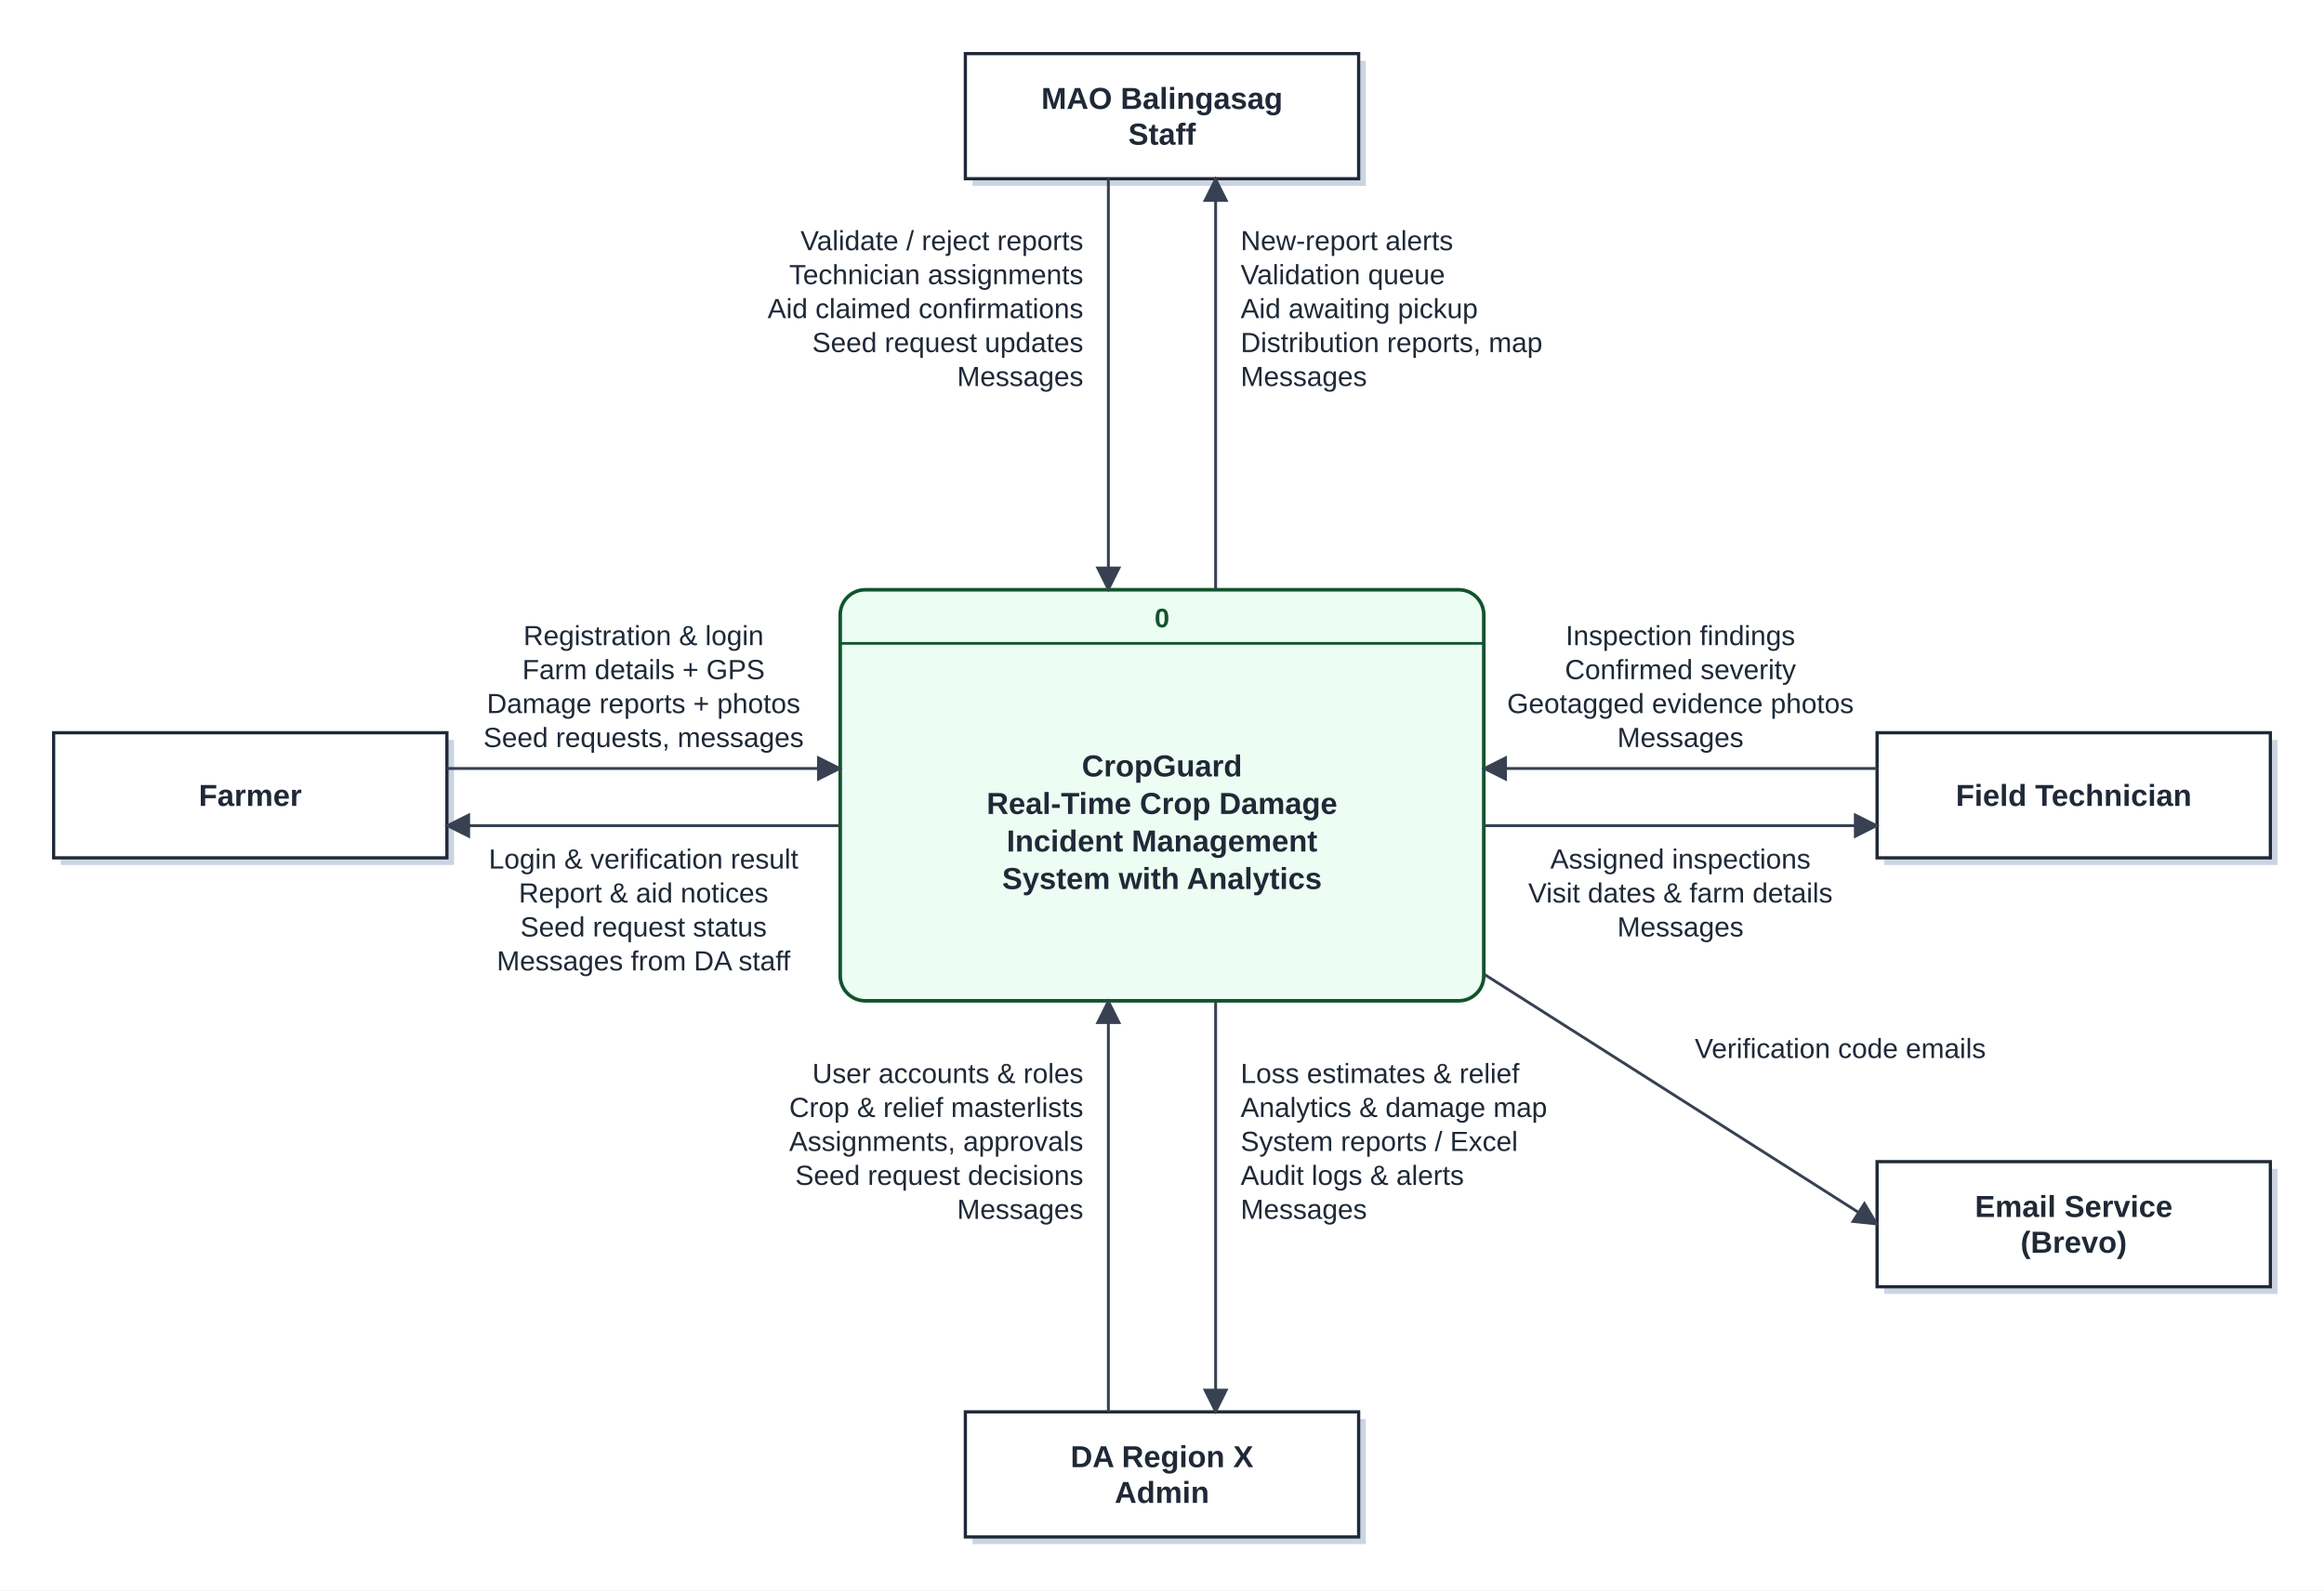
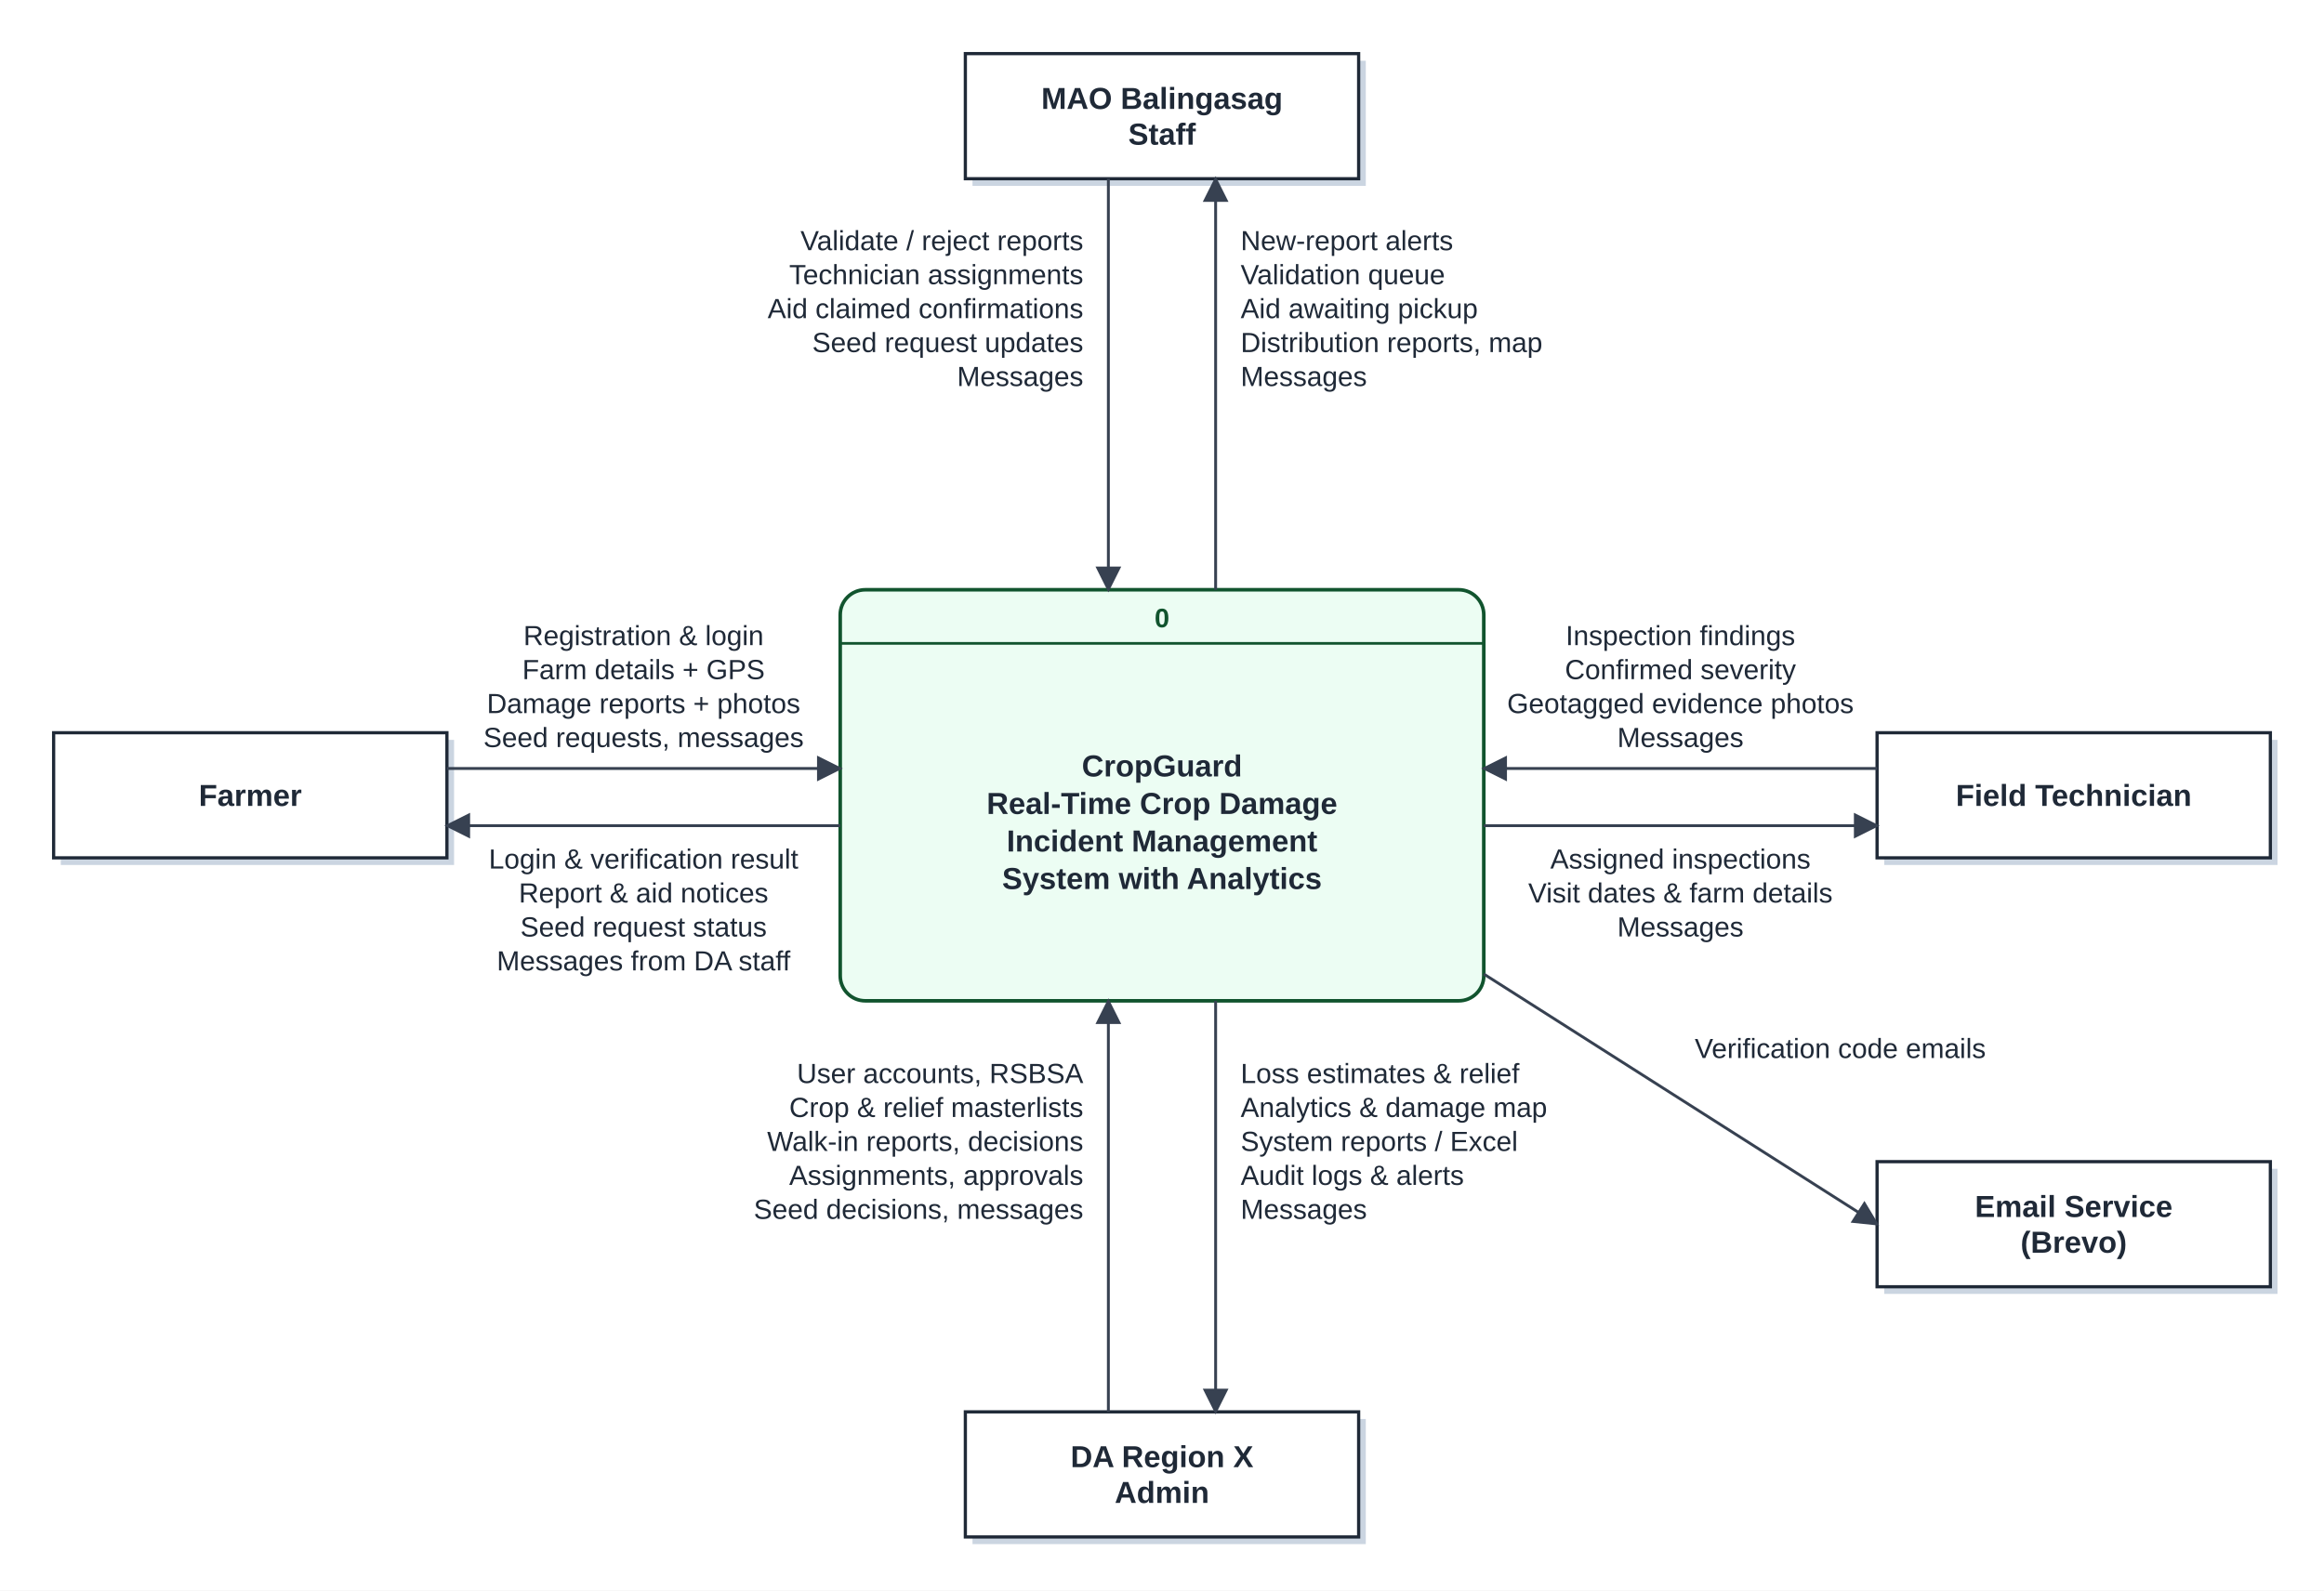
<svg xmlns="http://www.w3.org/2000/svg" width="1300" height="890" viewBox="0 0 1300 890">
  <defs>
    <marker id="ah" viewBox="0 0 10 10" refX="9" refY="5" markerWidth="9" markerHeight="9" orient="auto-start-reverse">
      <path d="M0,0 L10,5 L0,10 z" fill="#374151" />
    </marker>
  </defs>
  <rect width="1300" height="890" fill="white" />
  <rect x="470" y="330" width="360" height="230" rx="14" fill="#ecfdf3" stroke="#11542e" stroke-width="2" />
  <line x1="470" y1="360" x2="830" y2="360" stroke="#11542e" stroke-width="1.5" />
  <text x="650.0" y="351" font-family="Arial, Helvetica, sans-serif" font-size="15" font-weight="bold" fill="#11542e" text-anchor="middle">0</text>
  <text x="650.0" y="434.45" font-family="Arial, Helvetica, sans-serif" font-size="17" font-weight="bold" fill="#1f2937" text-anchor="middle">CropGuard</text>
  <text x="650.0" y="455.45" font-family="Arial, Helvetica, sans-serif" font-size="17" font-weight="bold" fill="#1f2937" text-anchor="middle">Real-Time Crop Damage</text>
  <text x="650.0" y="476.45" font-family="Arial, Helvetica, sans-serif" font-size="17" font-weight="bold" fill="#1f2937" text-anchor="middle">Incident Management</text>
  <text x="650.0" y="497.45" font-family="Arial, Helvetica, sans-serif" font-size="17" font-weight="bold" fill="#1f2937" text-anchor="middle">System with Analytics</text>
  <rect x="34" y="414" width="220" height="70" fill="#cbd5e1" />
  <rect x="30" y="410" width="220" height="70" fill="white" stroke="#1f2937" stroke-width="1.8" />
  <text x="140.0" y="450.95" font-family="Arial, Helvetica, sans-serif" font-size="17" font-weight="bold" fill="#1f2937" text-anchor="middle">Farmer</text>
  <rect x="1054" y="414" width="220" height="70" fill="#cbd5e1" />
  <rect x="1050" y="410" width="220" height="70" fill="white" stroke="#1f2937" stroke-width="1.8" />
  <text x="1160.0" y="450.95" font-family="Arial, Helvetica, sans-serif" font-size="17" font-weight="bold" fill="#1f2937" text-anchor="middle">Field Technician</text>
  <rect x="544" y="34" width="220" height="70" fill="#cbd5e1" />
  <rect x="540" y="30" width="220" height="70" fill="white" stroke="#1f2937" stroke-width="1.8" />
  <text x="650.0" y="60.95" font-family="Arial, Helvetica, sans-serif" font-size="17" font-weight="bold" fill="#1f2937" text-anchor="middle">MAO Balingasag</text>
  <text x="650.0" y="80.95" font-family="Arial, Helvetica, sans-serif" font-size="17" font-weight="bold" fill="#1f2937" text-anchor="middle">Staff</text>
  <rect x="544" y="794" width="220" height="70" fill="#cbd5e1" />
  <rect x="540" y="790" width="220" height="70" fill="white" stroke="#1f2937" stroke-width="1.8" />
  <text x="650.0" y="820.95" font-family="Arial, Helvetica, sans-serif" font-size="17" font-weight="bold" fill="#1f2937" text-anchor="middle">DA Region X</text>
  <text x="650.0" y="840.95" font-family="Arial, Helvetica, sans-serif" font-size="17" font-weight="bold" fill="#1f2937" text-anchor="middle">Admin</text>
  <rect x="1054" y="654" width="220" height="70" fill="#cbd5e1" />
  <rect x="1050" y="650" width="220" height="70" fill="white" stroke="#1f2937" stroke-width="1.8" />
  <text x="1160.0" y="680.95" font-family="Arial, Helvetica, sans-serif" font-size="17" font-weight="bold" fill="#1f2937" text-anchor="middle">Email Service</text>
  <text x="1160.0" y="700.95" font-family="Arial, Helvetica, sans-serif" font-size="17" font-weight="bold" fill="#1f2937" text-anchor="middle">(Brevo)</text>
  <line x1="250" y1="430" x2="470" y2="430" stroke="#374151" stroke-width="1.6" marker-end="url(#ah)" />
  <text x="360" y="361" font-family="Arial, Helvetica, sans-serif" font-size="15.5" font-weight="normal" fill="#1f2937" text-anchor="middle">Registration &amp; login</text>
  <text x="360" y="380" font-family="Arial, Helvetica, sans-serif" font-size="15.5" font-weight="normal" fill="#1f2937" text-anchor="middle">Farm details + GPS</text>
  <text x="360" y="399" font-family="Arial, Helvetica, sans-serif" font-size="15.5" font-weight="normal" fill="#1f2937" text-anchor="middle">Damage reports + photos</text>
  <text x="360" y="418" font-family="Arial, Helvetica, sans-serif" font-size="15.5" font-weight="normal" fill="#1f2937" text-anchor="middle">Seed requests, messages</text>
  <line x1="470" y1="462" x2="250" y2="462" stroke="#374151" stroke-width="1.6" marker-end="url(#ah)" />
  <text x="360" y="486" font-family="Arial, Helvetica, sans-serif" font-size="15.5" font-weight="normal" fill="#1f2937" text-anchor="middle">Login &amp; verification result</text>
  <text x="360" y="505" font-family="Arial, Helvetica, sans-serif" font-size="15.5" font-weight="normal" fill="#1f2937" text-anchor="middle">Report &amp; aid notices</text>
  <text x="360" y="524" font-family="Arial, Helvetica, sans-serif" font-size="15.5" font-weight="normal" fill="#1f2937" text-anchor="middle">Seed request status</text>
  <text x="360" y="543" font-family="Arial, Helvetica, sans-serif" font-size="15.5" font-weight="normal" fill="#1f2937" text-anchor="middle">Messages from DA staff</text>
  <line x1="1050" y1="430" x2="830" y2="430" stroke="#374151" stroke-width="1.6" marker-end="url(#ah)" />
  <text x="940" y="361" font-family="Arial, Helvetica, sans-serif" font-size="15.5" font-weight="normal" fill="#1f2937" text-anchor="middle">Inspection findings</text>
  <text x="940" y="380" font-family="Arial, Helvetica, sans-serif" font-size="15.5" font-weight="normal" fill="#1f2937" text-anchor="middle">Confirmed severity</text>
  <text x="940" y="399" font-family="Arial, Helvetica, sans-serif" font-size="15.5" font-weight="normal" fill="#1f2937" text-anchor="middle">Geotagged evidence photos</text>
  <text x="940" y="418" font-family="Arial, Helvetica, sans-serif" font-size="15.5" font-weight="normal" fill="#1f2937" text-anchor="middle">Messages</text>
  <line x1="830" y1="462" x2="1050" y2="462" stroke="#374151" stroke-width="1.6" marker-end="url(#ah)" />
  <text x="940" y="486" font-family="Arial, Helvetica, sans-serif" font-size="15.5" font-weight="normal" fill="#1f2937" text-anchor="middle">Assigned inspections</text>
  <text x="940" y="505" font-family="Arial, Helvetica, sans-serif" font-size="15.5" font-weight="normal" fill="#1f2937" text-anchor="middle">Visit dates &amp; farm details</text>
  <text x="940" y="524" font-family="Arial, Helvetica, sans-serif" font-size="15.5" font-weight="normal" fill="#1f2937" text-anchor="middle">Messages</text>
  <line x1="620" y1="100" x2="620" y2="330" stroke="#374151" stroke-width="1.6" marker-end="url(#ah)" />
  <text x="606" y="140" font-family="Arial, Helvetica, sans-serif" font-size="15.5" font-weight="normal" fill="#1f2937" text-anchor="end">Validate / reject reports</text>
  <text x="606" y="159" font-family="Arial, Helvetica, sans-serif" font-size="15.5" font-weight="normal" fill="#1f2937" text-anchor="end">Technician assignments</text>
  <text x="606" y="178" font-family="Arial, Helvetica, sans-serif" font-size="15.5" font-weight="normal" fill="#1f2937" text-anchor="end">Aid claimed confirmations</text>
  <text x="606" y="197" font-family="Arial, Helvetica, sans-serif" font-size="15.5" font-weight="normal" fill="#1f2937" text-anchor="end">Seed request updates</text>
  <text x="606" y="216" font-family="Arial, Helvetica, sans-serif" font-size="15.5" font-weight="normal" fill="#1f2937" text-anchor="end">Messages</text>
  <line x1="680" y1="330" x2="680" y2="100" stroke="#374151" stroke-width="1.6" marker-end="url(#ah)" />
  <text x="694" y="140" font-family="Arial, Helvetica, sans-serif" font-size="15.5" font-weight="normal" fill="#1f2937" text-anchor="start">New-report alerts</text>
  <text x="694" y="159" font-family="Arial, Helvetica, sans-serif" font-size="15.5" font-weight="normal" fill="#1f2937" text-anchor="start">Validation queue</text>
  <text x="694" y="178" font-family="Arial, Helvetica, sans-serif" font-size="15.5" font-weight="normal" fill="#1f2937" text-anchor="start">Aid awaiting pickup</text>
  <text x="694" y="197" font-family="Arial, Helvetica, sans-serif" font-size="15.5" font-weight="normal" fill="#1f2937" text-anchor="start">Distribution reports, map</text>
  <text x="694" y="216" font-family="Arial, Helvetica, sans-serif" font-size="15.5" font-weight="normal" fill="#1f2937" text-anchor="start">Messages</text>
  <line x1="620" y1="790" x2="620" y2="560" stroke="#374151" stroke-width="1.6" marker-end="url(#ah)" />
-   <text x="606" y="606" font-family="Arial, Helvetica, sans-serif" font-size="15.5" font-weight="normal" fill="#1f2937" text-anchor="end">User accounts &amp; roles</text>
+   <text x="606" y="606" font-family="Arial, Helvetica, sans-serif" font-size="15.5" font-weight="normal" fill="#1f2937" text-anchor="end">User accounts, RSBSA</text>
  <text x="606" y="625" font-family="Arial, Helvetica, sans-serif" font-size="15.5" font-weight="normal" fill="#1f2937" text-anchor="end">Crop &amp; relief masterlists</text>
-   <text x="606" y="644" font-family="Arial, Helvetica, sans-serif" font-size="15.5" font-weight="normal" fill="#1f2937" text-anchor="end">Assignments, approvals</text>
-   <text x="606" y="663" font-family="Arial, Helvetica, sans-serif" font-size="15.5" font-weight="normal" fill="#1f2937" text-anchor="end">Seed request decisions</text>
-   <text x="606" y="682" font-family="Arial, Helvetica, sans-serif" font-size="15.5" font-weight="normal" fill="#1f2937" text-anchor="end">Messages</text>
+   <text x="606" y="644" font-family="Arial, Helvetica, sans-serif" font-size="15.5" font-weight="normal" fill="#1f2937" text-anchor="end">Walk-in reports, decisions</text>
+   <text x="606" y="663" font-family="Arial, Helvetica, sans-serif" font-size="15.5" font-weight="normal" fill="#1f2937" text-anchor="end">Assignments, approvals</text>
+   <text x="606" y="682" font-family="Arial, Helvetica, sans-serif" font-size="15.5" font-weight="normal" fill="#1f2937" text-anchor="end">Seed decisions, messages</text>
  <line x1="680" y1="560" x2="680" y2="790" stroke="#374151" stroke-width="1.6" marker-end="url(#ah)" />
  <text x="694" y="606" font-family="Arial, Helvetica, sans-serif" font-size="15.5" font-weight="normal" fill="#1f2937" text-anchor="start">Loss estimates &amp; relief</text>
  <text x="694" y="625" font-family="Arial, Helvetica, sans-serif" font-size="15.5" font-weight="normal" fill="#1f2937" text-anchor="start">Analytics &amp; damage map</text>
  <text x="694" y="644" font-family="Arial, Helvetica, sans-serif" font-size="15.5" font-weight="normal" fill="#1f2937" text-anchor="start">System reports / Excel</text>
  <text x="694" y="663" font-family="Arial, Helvetica, sans-serif" font-size="15.5" font-weight="normal" fill="#1f2937" text-anchor="start">Audit logs &amp; alerts</text>
  <text x="694" y="682" font-family="Arial, Helvetica, sans-serif" font-size="15.5" font-weight="normal" fill="#1f2937" text-anchor="start">Messages</text>
  <line x1="830" y1="545" x2="1050" y2="685" stroke="#374151" stroke-width="1.6" marker-end="url(#ah)" />
  <text x="948" y="592" font-family="Arial, Helvetica, sans-serif" font-size="15.5" font-weight="normal" fill="#1f2937" text-anchor="start">Verification code emails</text>
</svg>
